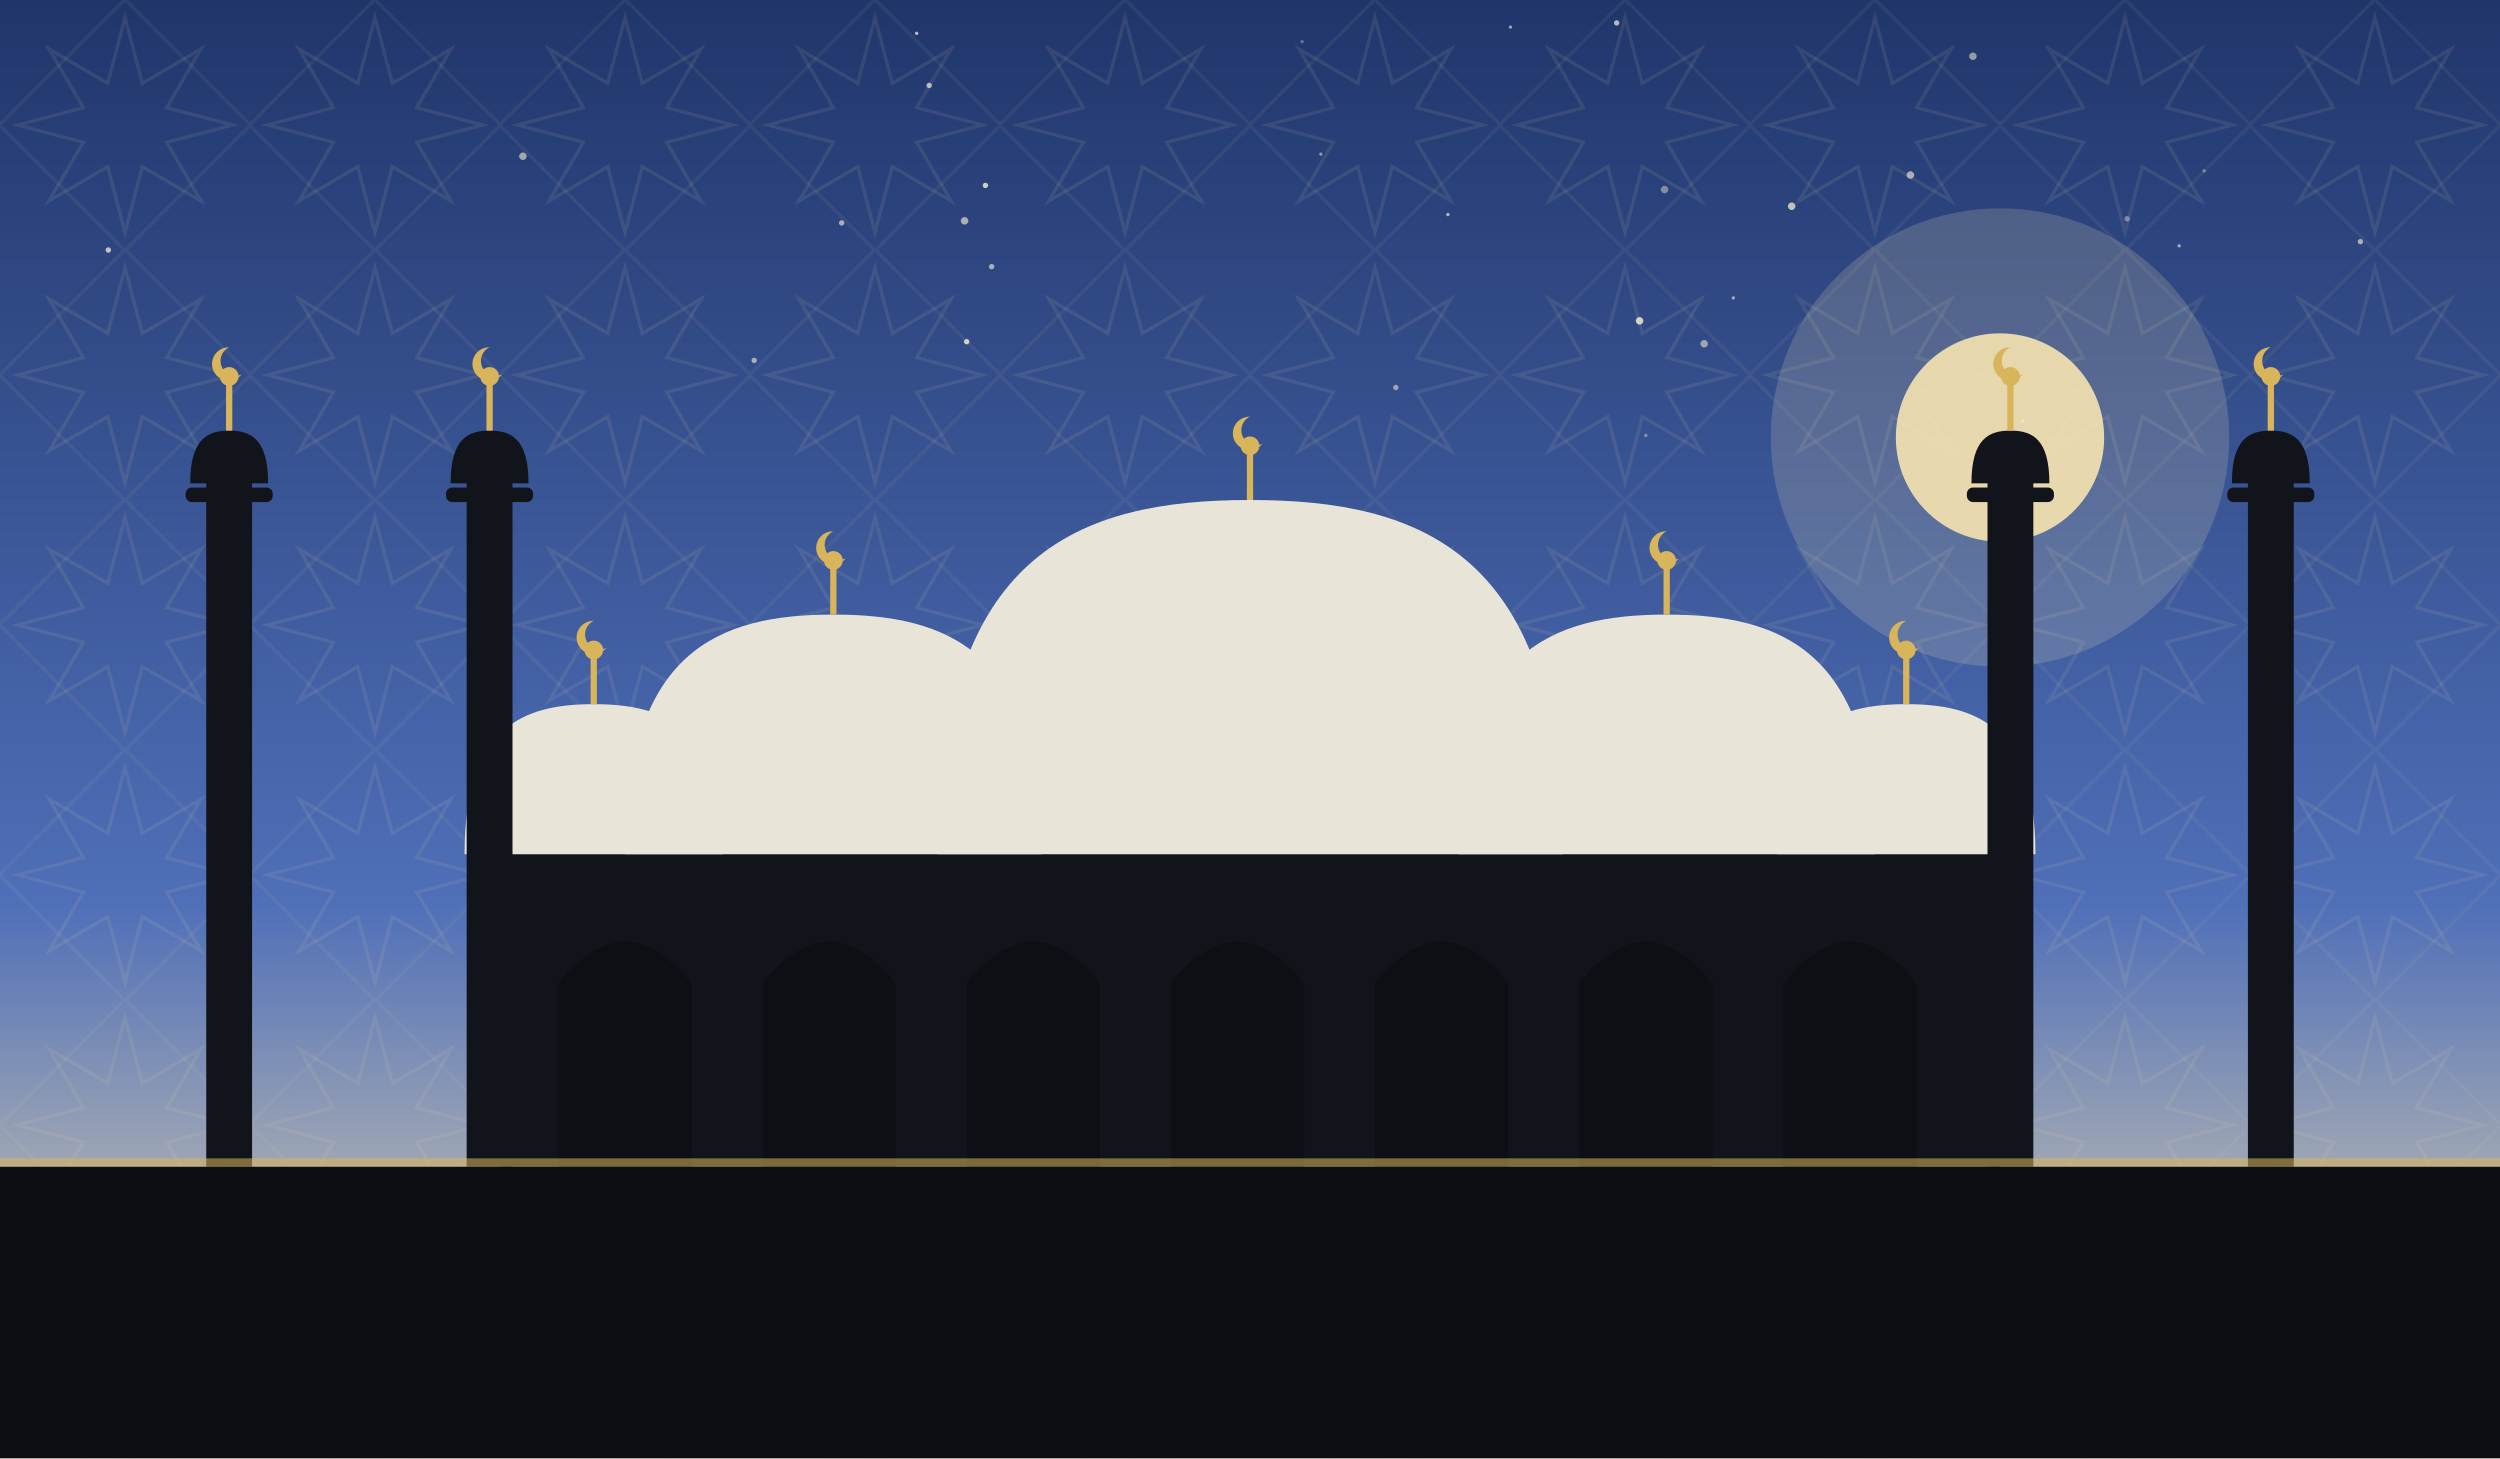
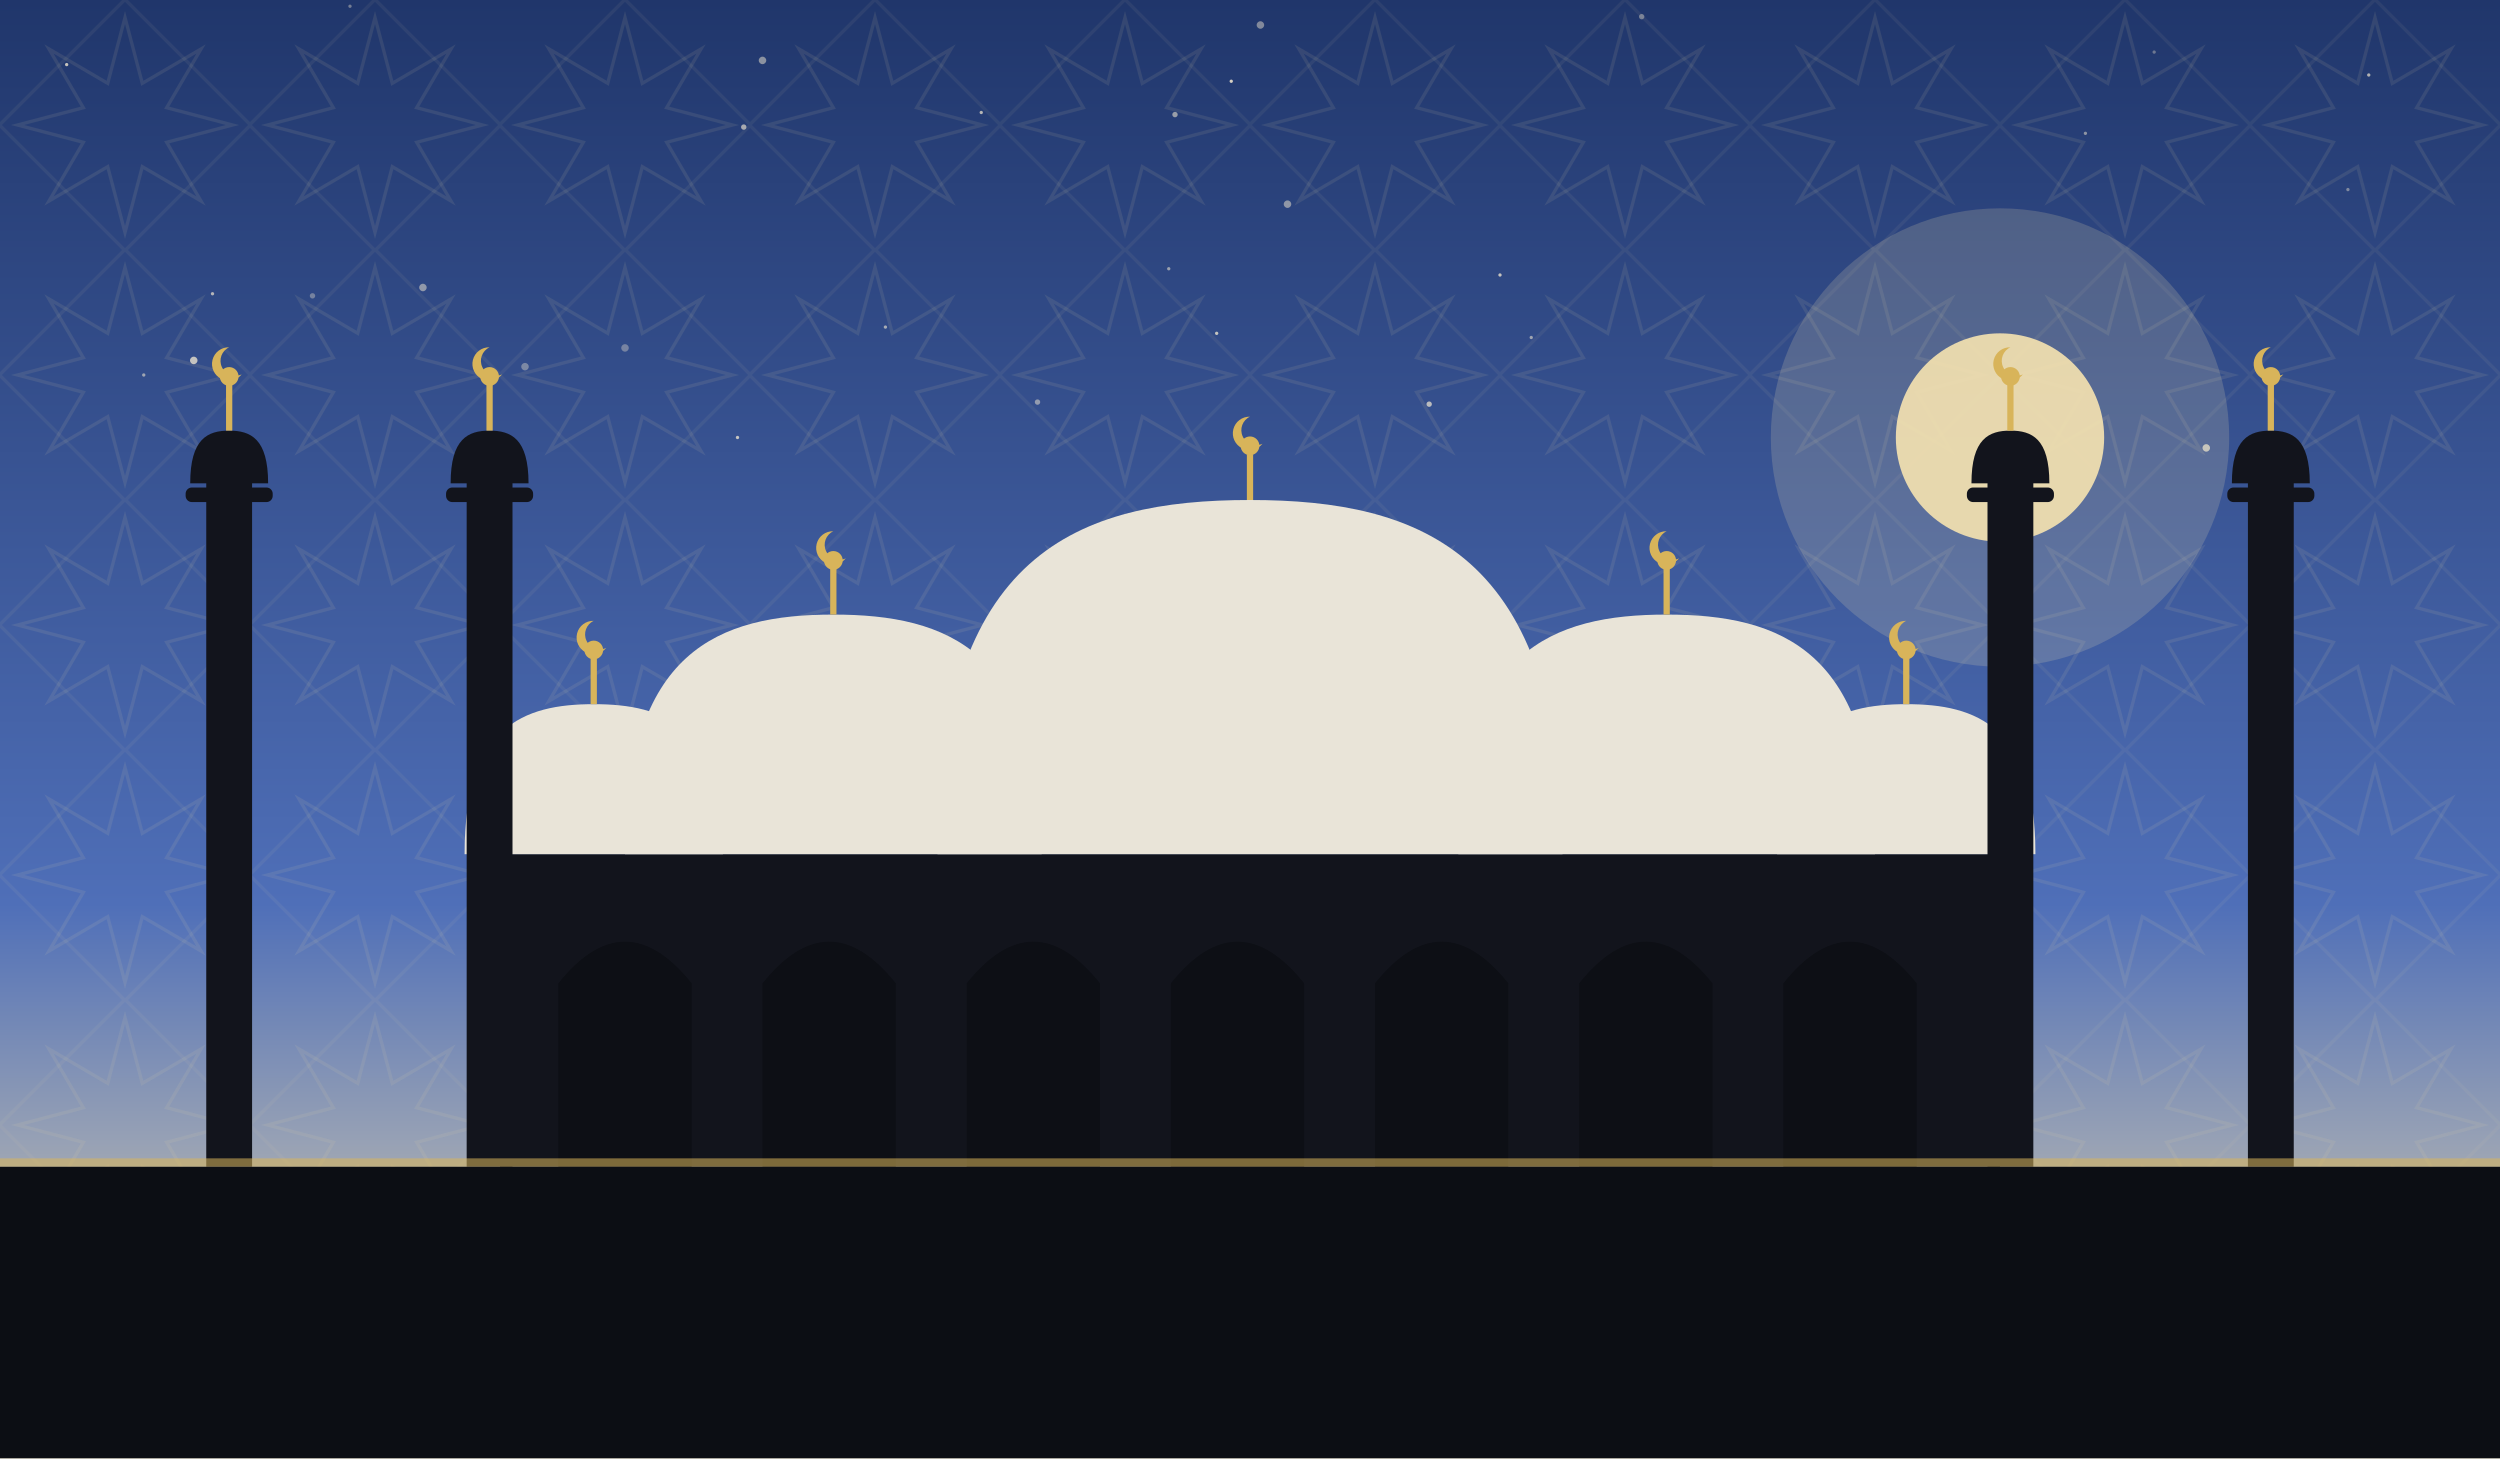
<svg xmlns="http://www.w3.org/2000/svg" viewBox="0 0 1200 700" role="img">
  <defs>
    <linearGradient id="sky" x1="0" y1="0" x2="0" y2="1">
      <stop offset="0" stop-color="#20366b" />
      <stop offset="0.62" stop-color="#4f6fb8" />
      <stop offset="1" stop-color="#f6e3b0" />
    </linearGradient>
    <pattern id="g1" width="120" height="120" patternUnits="userSpaceOnUse">
      <polygon points="111.6,60.0 80.0,68.3 96.5,96.5 68.3,80.0 60.0,111.6 51.7,80.0 23.5,96.5 40.0,68.3 8.4,60.0 40.0,51.7 23.5,23.5 51.7,40.0 60.0,8.4 68.3,40.0 96.5,23.5 80.0,51.7" fill="none" stroke="#e8d9a8" stroke-width="1.6" opacity="0.1" />
      <rect x="17.4" y="17.4" width="85.2" height="85.2" fill="none" stroke="#e8d9a8" stroke-width="1.6" opacity="0.07" transform="rotate(45 60.0 60.0)" />
    </pattern>
  </defs>
  <rect width="1200" height="700" fill="url(#sky)" />
  <rect width="1200" height="700" fill="url(#g1)" />
-   <circle cx="634" cy="74" r="0.8" fill="#f7ecd2" opacity="0.51" />
-   <circle cx="860" cy="99" r="1.8" fill="#f7ecd2" opacity="0.75" />
-   <circle cx="695" cy="103" r="0.8" fill="#f7ecd2" opacity="0.70" />
-   <circle cx="787" cy="154" r="1.8" fill="#f7ecd2" opacity="0.83" />
-   <circle cx="440" cy="16" r="0.8" fill="#f7ecd2" opacity="0.75" />
-   <circle cx="446" cy="41" r="1.3" fill="#f7ecd2" opacity="0.71" />
-   <circle cx="1021" cy="105" r="1.3" fill="#f7ecd2" opacity="0.40" />
-   <circle cx="1133" cy="116" r="1.3" fill="#f7ecd2" opacity="0.63" />
-   <circle cx="1046" cy="118" r="0.8" fill="#f7ecd2" opacity="0.63" />
-   <circle cx="832" cy="143" r="0.8" fill="#f7ecd2" opacity="0.61" />
-   <circle cx="947" cy="27" r="1.8" fill="#f7ecd2" opacity="0.54" />
-   <circle cx="1079" cy="218" r="1.3" fill="#f7ecd2" opacity="0.57" />
-   <circle cx="52" cy="120" r="1.3" fill="#f7ecd2" opacity="0.75" />
-   <circle cx="818" cy="165" r="1.8" fill="#f7ecd2" opacity="0.55" />
-   <circle cx="473" cy="89" r="1.3" fill="#f7ecd2" opacity="0.82" />
-   <circle cx="625" cy="20" r="0.8" fill="#f7ecd2" opacity="0.35" />
-   <circle cx="1058" cy="82" r="0.8" fill="#f7ecd2" opacity="0.41" />
-   <circle cx="404" cy="107" r="1.3" fill="#f7ecd2" opacity="0.63" />
-   <circle cx="799" cy="91" r="1.8" fill="#f7ecd2" opacity="0.44" />
-   <circle cx="971" cy="202" r="0.8" fill="#f7ecd2" opacity="0.77" />
-   <circle cx="464" cy="164" r="1.3" fill="#f7ecd2" opacity="0.81" />
-   <circle cx="790" cy="209" r="0.8" fill="#f7ecd2" opacity="0.45" />
-   <circle cx="725" cy="13" r="0.8" fill="#f7ecd2" opacity="0.60" />
-   <circle cx="917" cy="84" r="1.8" fill="#f7ecd2" opacity="0.63" />
-   <circle cx="670" cy="186" r="1.3" fill="#f7ecd2" opacity="0.55" />
-   <circle cx="776" cy="11" r="1.3" fill="#f7ecd2" opacity="0.71" />
-   <circle cx="251" cy="75" r="1.8" fill="#f7ecd2" opacity="0.60" />
-   <circle cx="463" cy="106" r="1.8" fill="#f7ecd2" opacity="0.63" />
-   <circle cx="476" cy="128" r="1.3" fill="#f7ecd2" opacity="0.63" />
-   <circle cx="362" cy="173" r="1.3" fill="#f7ecd2" opacity="0.61" />
+   <circle cx="788" cy="8" r="1.3" fill="#f7ecd2" opacity="0.39" />
+   <circle cx="102" cy="141" r="0.8" fill="#f7ecd2" opacity="0.67" />
+   <circle cx="561" cy="129" r="0.8" fill="#f7ecd2" opacity="0.54" />
+   <circle cx="605" cy="12" r="1.8" fill="#f7ecd2" opacity="0.45" />
+   <circle cx="354" cy="210" r="0.8" fill="#f7ecd2" opacity="0.75" />
+   <circle cx="168" cy="3" r="0.8" fill="#f7ecd2" opacity="0.39" />
+   <circle cx="1127" cy="91" r="0.8" fill="#f7ecd2" opacity="0.42" />
+   <circle cx="471" cy="54" r="0.8" fill="#f7ecd2" opacity="0.69" />
+   <circle cx="720" cy="132" r="0.8" fill="#f7ecd2" opacity="0.75" />
+   <circle cx="1034" cy="25" r="0.8" fill="#f7ecd2" opacity="0.35" />
+   <circle cx="93" cy="173" r="1.8" fill="#f7ecd2" opacity="0.74" />
+   <circle cx="1137" cy="36" r="0.8" fill="#f7ecd2" opacity="0.67" />
+   <circle cx="686" cy="194" r="1.3" fill="#f7ecd2" opacity="0.69" />
+   <circle cx="300" cy="167" r="1.8" fill="#f7ecd2" opacity="0.35" />
+   <circle cx="1059" cy="215" r="1.8" fill="#f7ecd2" opacity="0.70" />
+   <circle cx="203" cy="138" r="1.8" fill="#f7ecd2" opacity="0.49" />
+   <circle cx="252" cy="176" r="1.8" fill="#f7ecd2" opacity="0.37" />
+   <circle cx="366" cy="29" r="1.8" fill="#f7ecd2" opacity="0.49" />
+   <circle cx="425" cy="157" r="0.8" fill="#f7ecd2" opacity="0.60" />
+   <circle cx="69" cy="180" r="0.8" fill="#f7ecd2" opacity="0.55" />
+   <circle cx="618" cy="98" r="1.8" fill="#f7ecd2" opacity="0.49" />
+   <circle cx="32" cy="31" r="0.8" fill="#f7ecd2" opacity="0.77" />
+   <circle cx="591" cy="39" r="0.8" fill="#f7ecd2" opacity="0.84" />
+   <circle cx="735" cy="162" r="0.8" fill="#f7ecd2" opacity="0.55" />
+   <circle cx="584" cy="160" r="0.8" fill="#f7ecd2" opacity="0.75" />
+   <circle cx="498" cy="193" r="1.3" fill="#f7ecd2" opacity="0.49" />
+   <circle cx="357" cy="61" r="1.3" fill="#f7ecd2" opacity="0.62" />
+   <circle cx="1001" cy="64" r="0.8" fill="#f7ecd2" opacity="0.49" />
+   <circle cx="150" cy="142" r="1.3" fill="#f7ecd2" opacity="0.35" />
+   <circle cx="564" cy="55" r="1.3" fill="#f7ecd2" opacity="0.55" />
  <circle cx="960" cy="210" r="110" fill="#f6e3b0" opacity="0.18" />
  <circle cx="960" cy="210" r="50" fill="#f6e3b0" opacity="0.9" />
  <rect x="240" y="410" width="720" height="150" fill="#12141c" />
  <path d="M 268 560 L 268 472 Q 300 432 332 472 L 332 560 Z" fill="#0c0e14" opacity="0.9" />
  <path d="M 366 560 L 366 472 Q 398 432 430 472 L 430 560 Z" fill="#0c0e14" opacity="0.9" />
  <path d="M 464 560 L 464 472 Q 496 432 528 472 L 528 560 Z" fill="#0c0e14" opacity="0.9" />
  <path d="M 562 560 L 562 472 Q 594 432 626 472 L 626 560 Z" fill="#0c0e14" opacity="0.9" />
  <path d="M 660 560 L 660 472 Q 692 432 724 472 L 724 560 Z" fill="#0c0e14" opacity="0.9" />
  <path d="M 758 560 L 758 472 Q 790 432 822 472 L 822 560 Z" fill="#0c0e14" opacity="0.9" />
  <path d="M 856 560 L 856 472 Q 888 432 920 472 L 920 560 Z" fill="#0c0e14" opacity="0.9" />
  <path d="M 450 410 C 450 265.5, 517.5 240, 600 240 C 682.5 240, 750 265.5, 750 410 Z" fill="#e9e4d8" />
  <line x1="600" y1="240" x2="600" y2="218" stroke="#d8b45a" stroke-width="3" />
  <circle cx="600" cy="214" r="4.5" fill="#d8b45a" />
  <path d="M 600 200 a 8 8 0 1 0 6 13 a 6.4 6.4 0 1 1 -6 -13 Z" fill="#d8b45a" />
  <path d="M 300 410 C 300 312.25, 345.0 295, 400 295 C 455.0 295, 500 312.25, 500 410 Z" fill="#e9e4d8" />
  <line x1="400" y1="295" x2="400" y2="273" stroke="#d8b45a" stroke-width="3" />
  <circle cx="400" cy="269" r="4.5" fill="#d8b45a" />
  <path d="M 400 255 a 8 8 0 1 0 6 13 a 6.4 6.4 0 1 1 -6 -13 Z" fill="#d8b45a" />
  <path d="M 700 410 C 700 312.25, 745.0 295, 800 295 C 855.0 295, 900 312.25, 900 410 Z" fill="#e9e4d8" />
  <line x1="800" y1="295" x2="800" y2="273" stroke="#d8b45a" stroke-width="3" />
  <circle cx="800" cy="269" r="4.5" fill="#d8b45a" />
  <path d="M 800 255 a 8 8 0 1 0 6 13 a 6.4 6.4 0 1 1 -6 -13 Z" fill="#d8b45a" />
  <path d="M 223 410 C 223 348.8, 250.9 338, 285 338 C 319.1 338, 347 348.8, 347 410 Z" fill="#e9e4d8" />
  <line x1="285" y1="338" x2="285" y2="316" stroke="#d8b45a" stroke-width="3" />
  <circle cx="285" cy="312" r="4.5" fill="#d8b45a" />
  <path d="M 285 298 a 8 8 0 1 0 6 13 a 6.4 6.4 0 1 1 -6 -13 Z" fill="#d8b45a" />
  <path d="M 853 410 C 853 348.8, 880.9 338, 915 338 C 949.1 338, 977 348.8, 977 410 Z" fill="#e9e4d8" />
  <line x1="915" y1="338" x2="915" y2="316" stroke="#d8b45a" stroke-width="3" />
  <circle cx="915" cy="312" r="4.5" fill="#d8b45a" />
  <path d="M 915 298 a 8 8 0 1 0 6 13 a 6.4 6.4 0 1 1 -6 -13 Z" fill="#d8b45a" />
  <rect x="99.0" y="230" width="22" height="330" fill="#12141c" />
  <rect x="89.1" y="234" width="41.8" height="7" rx="3" fill="#12141c" />
  <path d="M 91.3 232 C 91.3 210.495, 99.715 206.7, 110 206.7 C 120.285 206.7, 128.7 210.495, 128.7 232 Z" fill="#12141c" />
  <line x1="110" y1="206.7" x2="110" y2="184.7" stroke="#d8b45a" stroke-width="3" />
  <circle cx="110" cy="180.7" r="4.5" fill="#d8b45a" />
  <path d="M 110 166.7 a 8 8 0 1 0 6 13 a 6.4 6.4 0 1 1 -6 -13 Z" fill="#d8b45a" />
  <rect x="224.0" y="230" width="22" height="330" fill="#12141c" />
  <rect x="214.1" y="234" width="41.8" height="7" rx="3" fill="#12141c" />
  <path d="M 216.3 232 C 216.3 210.495, 224.715 206.7, 235 206.7 C 245.285 206.7, 253.7 210.495, 253.7 232 Z" fill="#12141c" />
  <line x1="235" y1="206.7" x2="235" y2="184.7" stroke="#d8b45a" stroke-width="3" />
  <circle cx="235" cy="180.7" r="4.5" fill="#d8b45a" />
  <path d="M 235 166.7 a 8 8 0 1 0 6 13 a 6.4 6.4 0 1 1 -6 -13 Z" fill="#d8b45a" />
  <rect x="954.0" y="230" width="22" height="330" fill="#12141c" />
  <rect x="944.1" y="234" width="41.8" height="7" rx="3" fill="#12141c" />
  <path d="M 946.3 232 C 946.3 210.495, 954.715 206.7, 965 206.7 C 975.285 206.7, 983.7 210.495, 983.7 232 Z" fill="#12141c" />
  <line x1="965" y1="206.7" x2="965" y2="184.7" stroke="#d8b45a" stroke-width="3" />
  <circle cx="965" cy="180.7" r="4.5" fill="#d8b45a" />
  <path d="M 965 166.7 a 8 8 0 1 0 6 13 a 6.4 6.4 0 1 1 -6 -13 Z" fill="#d8b45a" />
  <rect x="1079.0" y="230" width="22" height="330" fill="#12141c" />
  <rect x="1069.1" y="234" width="41.8" height="7" rx="3" fill="#12141c" />
  <path d="M 1071.3 232 C 1071.3 210.495, 1079.715 206.7, 1090 206.7 C 1100.285 206.7, 1108.7 210.495, 1108.7 232 Z" fill="#12141c" />
  <line x1="1090" y1="206.7" x2="1090" y2="184.7" stroke="#d8b45a" stroke-width="3" />
  <circle cx="1090" cy="180.7" r="4.5" fill="#d8b45a" />
  <path d="M 1090 166.7 a 8 8 0 1 0 6 13 a 6.4 6.4 0 1 1 -6 -13 Z" fill="#d8b45a" />
  <rect x="0" y="560" width="1200" height="140" fill="#0c0e14" />
  <rect x="0" y="556" width="1200" height="4" fill="#d8b45a" opacity="0.55" />
</svg>
